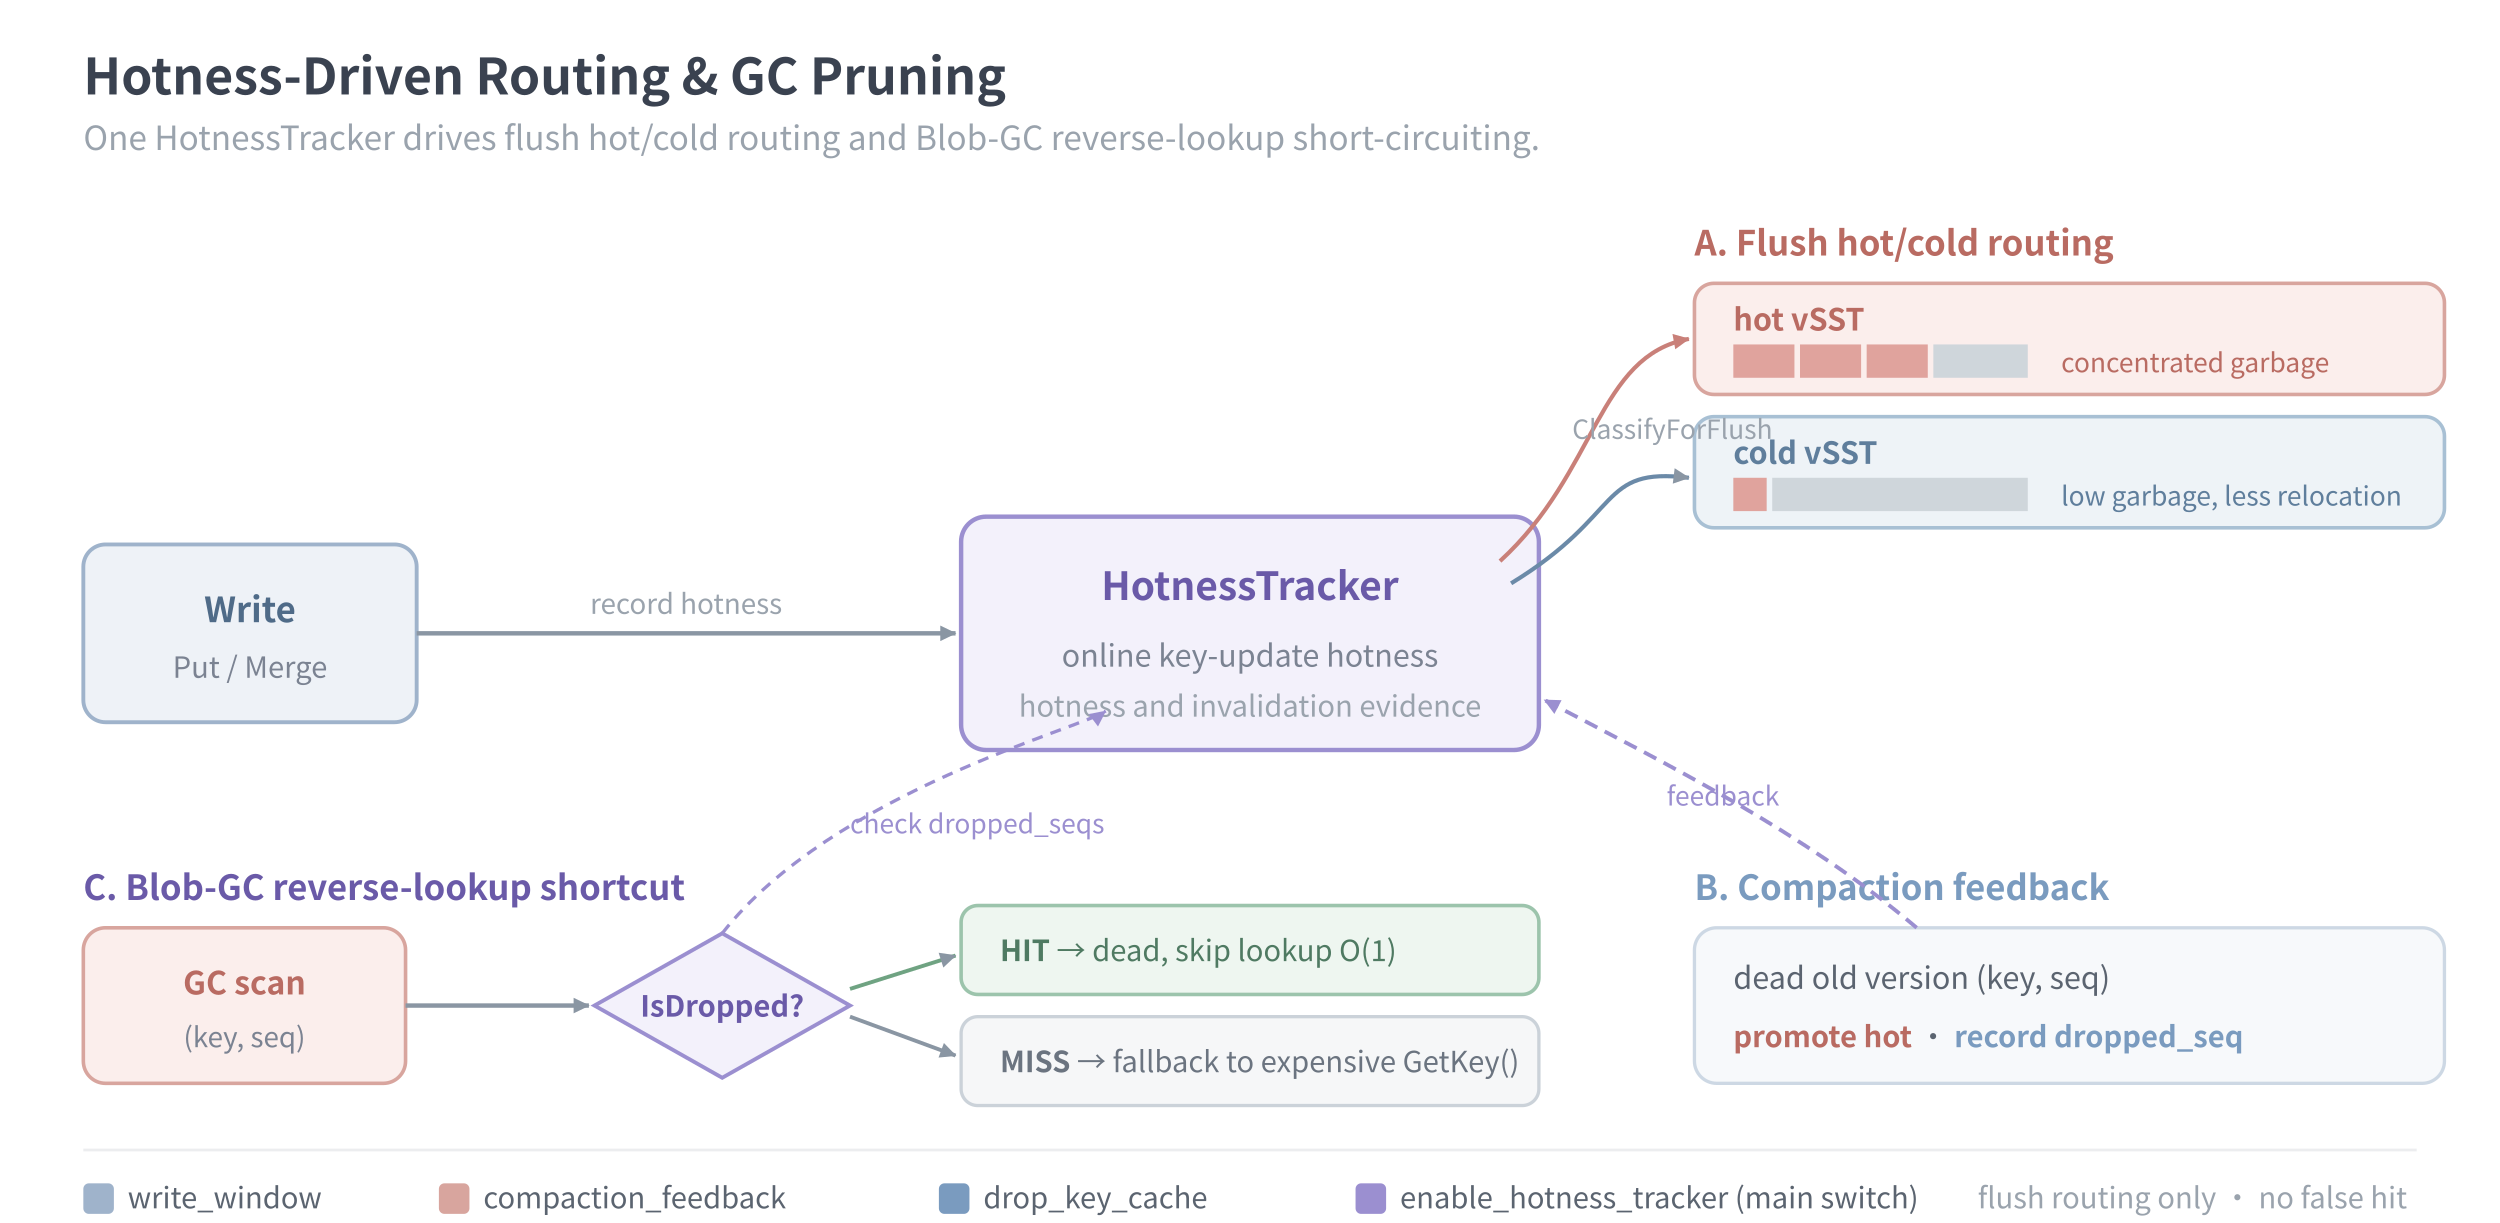
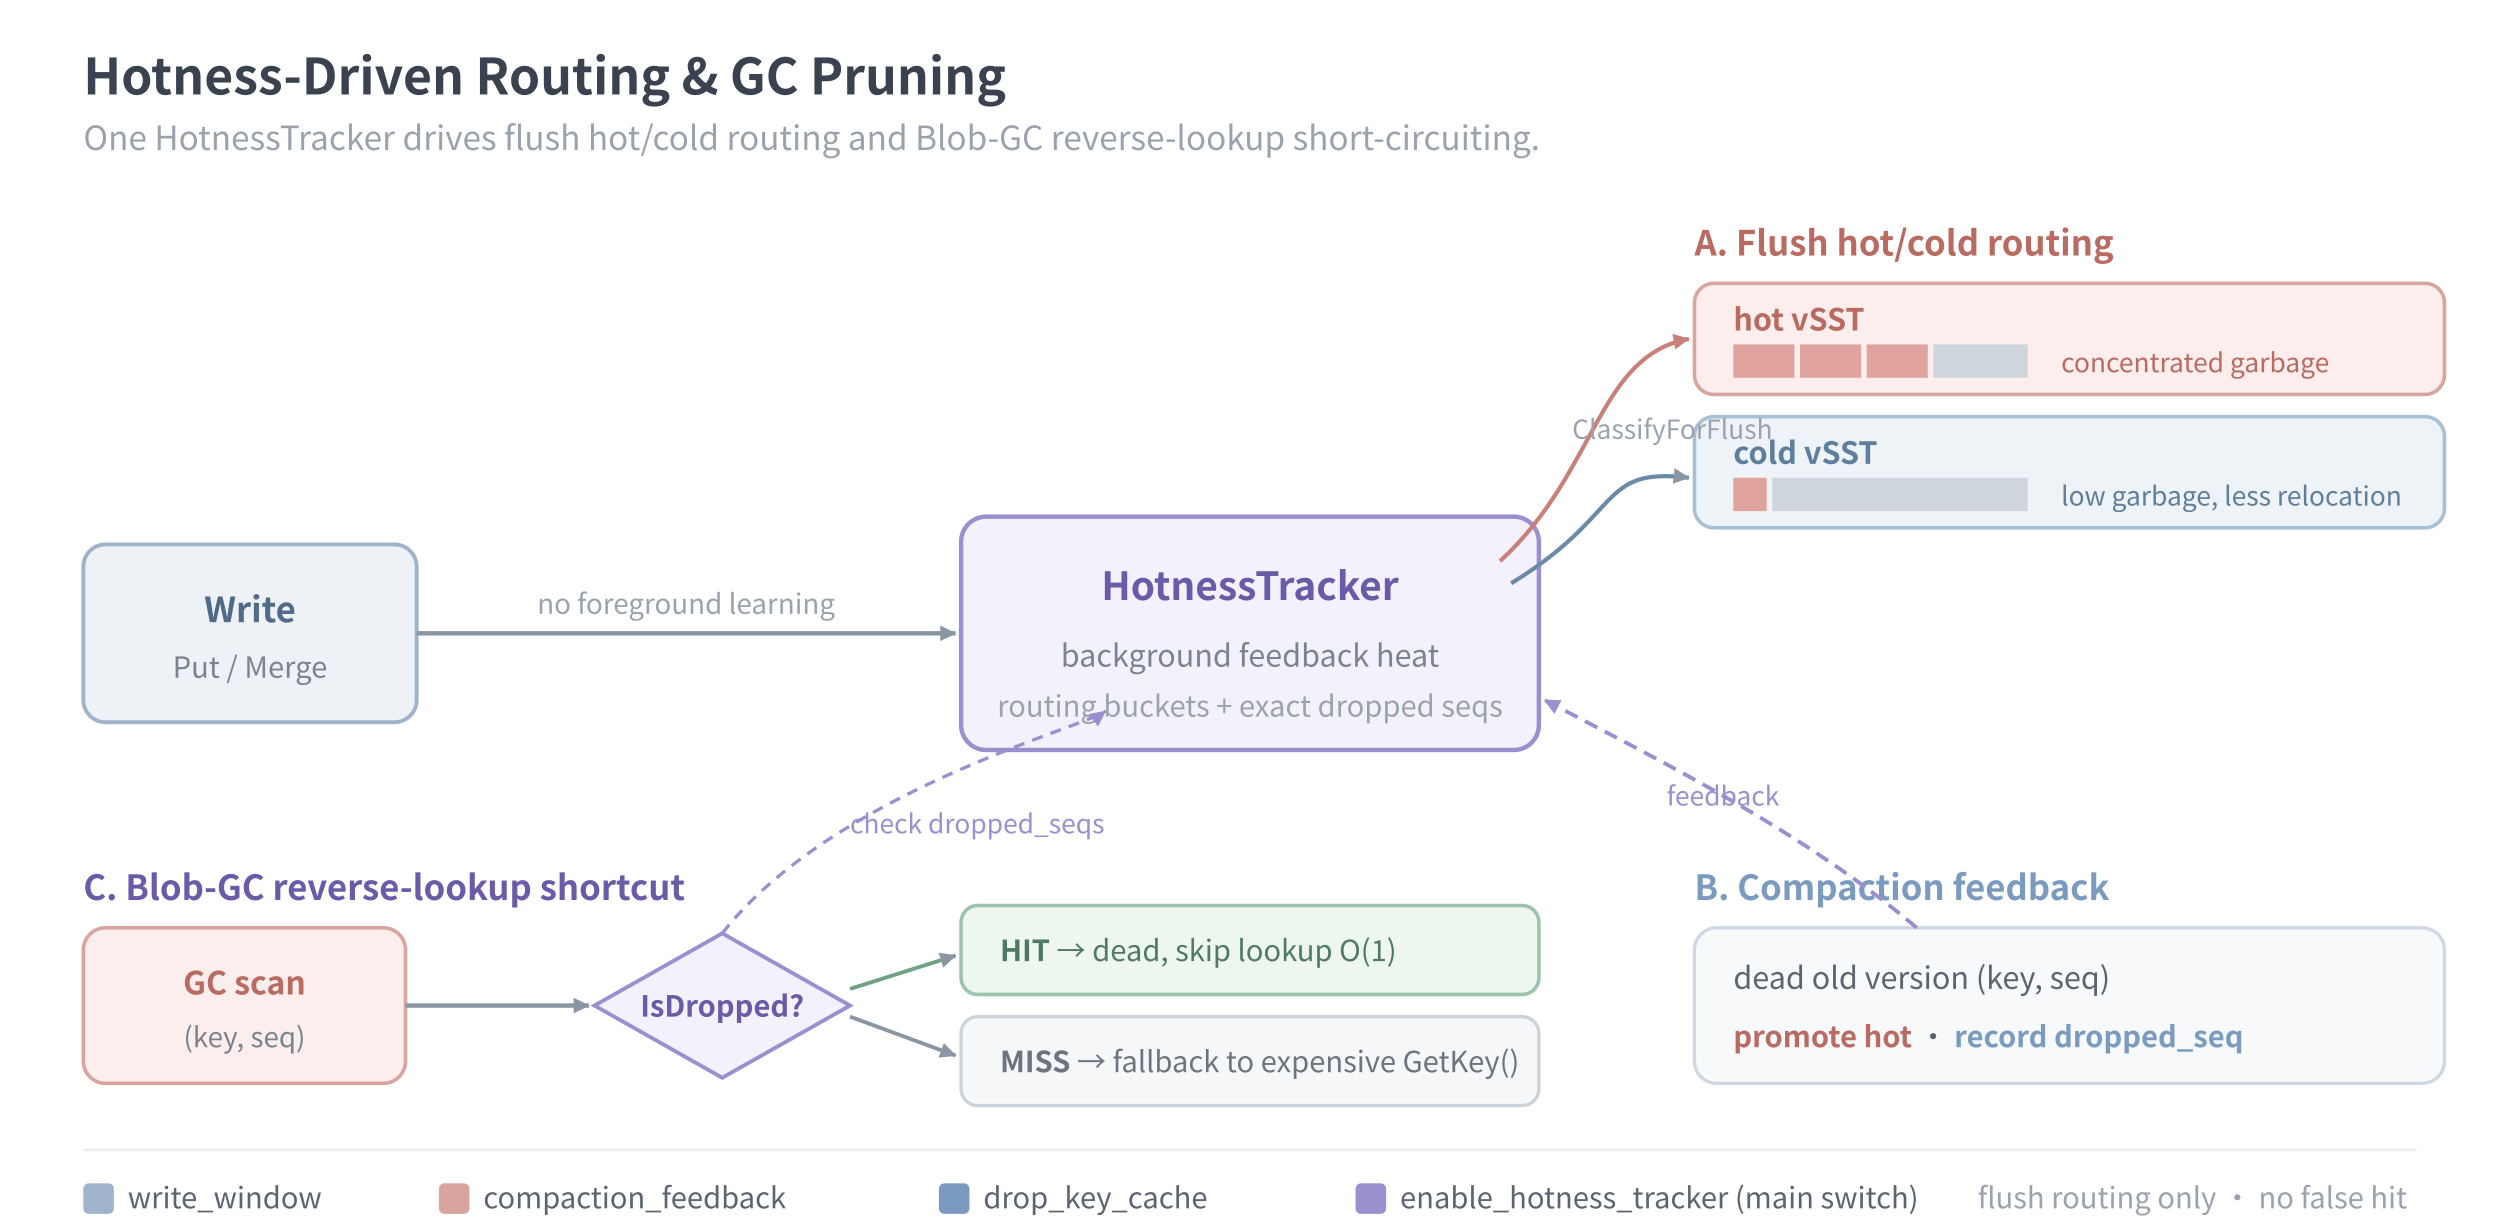
<svg xmlns="http://www.w3.org/2000/svg" viewBox="0 0 900 440" font-family="'Helvetica Neue','Noto Sans CJK SC','PingFang SC','Microsoft YaHei',Arial,sans-serif">
  <defs>
    <marker id="ar" markerWidth="8" markerHeight="8" refX="5.5" refY="2.8" orient="auto" markerUnits="userSpaceOnUse">
      <path d="M0,0 L5.8,2.8 L0,5.6 Z" fill="#8a96a3" />
    </marker>
    <marker id="arh" markerWidth="8" markerHeight="8" refX="5.5" refY="2.8" orient="auto" markerUnits="userSpaceOnUse">
      <path d="M0,0 L5.8,2.8 L0,5.6 Z" fill="#c98079" />
    </marker>
    <marker id="arv" markerWidth="8" markerHeight="8" refX="5.5" refY="2.8" orient="auto" markerUnits="userSpaceOnUse">
      <path d="M0,0 L5.8,2.8 L0,5.6 Z" fill="#9b8fd0" />
    </marker>
  </defs>
  <text x="30" y="34" font-size="18" font-weight="700" fill="#3a4250">Hotness-Driven Routing &amp; GC Pruning</text>
  <text x="30" y="54" font-size="12" fill="#9aa3ad">One HotnessTracker drives flush hot/cold routing and Blob-GC reverse-lookup short-circuiting.</text>
  <rect x="346" y="186" width="208" height="84" rx="9" fill="#f3f1fb" stroke="#9b8fd0" stroke-width="1.6" />
  <text x="450" y="216" text-anchor="middle" font-size="14" font-weight="700" fill="#6a5aa8">HotnessTracker</text>
-   <text x="450" y="240" text-anchor="middle" font-size="11" fill="#7b8392">online key-update hotness</text>
-   <text x="450" y="258" text-anchor="middle" font-size="10.5" fill="#9aa3ad">hotness and invalidation evidence</text>
+   <text x="450" y="240" text-anchor="middle" font-size="11" fill="#7b8392">background feedback heat</text>
+   <text x="450" y="258" text-anchor="middle" font-size="10.5" fill="#9aa3ad">routing buckets + exact dropped seqs</text>
  <rect x="30" y="196" width="120" height="64" rx="8" fill="#eef2f7" stroke="#9fb3cb" stroke-width="1.4" />
  <text x="90" y="224" text-anchor="middle" font-size="12.5" font-weight="700" fill="#4f6b88">Write</text>
  <text x="90" y="244" text-anchor="middle" font-size="10.5" fill="#7b8392">Put / Merge</text>
  <line x1="150" y1="228" x2="344" y2="228" stroke="#8a96a3" stroke-width="1.6" marker-end="url(#ar)" />
-   <text x="247" y="221" text-anchor="middle" font-size="10" fill="#9aa3ad">record hotness</text>
+   <text x="247" y="221" text-anchor="middle" font-size="10" fill="#9aa3ad">no foreground learning</text>
  <text x="610" y="92" font-size="12.5" font-weight="700" fill="#b96b62">A. Flush hot/cold routing</text>
  <rect x="610" y="102" width="270" height="40" rx="7" fill="#fbeeec" stroke="#d8a59e" stroke-width="1.3" />
  <text x="624" y="119" font-size="11" font-weight="700" fill="#b96b62">hot vSST</text>
  <rect x="624" y="124" width="22" height="12" fill="#e0a39d" />
  <rect x="648" y="124" width="22" height="12" fill="#e0a39d" />
  <rect x="672" y="124" width="22" height="12" fill="#e0a39d" />
  <rect x="696" y="124" width="34" height="12" fill="#cfd6db" />
  <text x="742" y="134" font-size="9.5" fill="#b96b62">concentrated garbage</text>
  <rect x="610" y="150" width="270" height="40" rx="7" fill="#eef3f7" stroke="#a8c0d4" stroke-width="1.3" />
  <text x="624" y="167" font-size="11" font-weight="700" fill="#5f7e9c">cold vSST</text>
  <rect x="624" y="172" width="12" height="12" fill="#e0a39d" />
  <rect x="638" y="172" width="92" height="12" fill="#cfd6db" />
  <text x="742" y="182" font-size="9.5" fill="#5f7e9c">low garbage, less relocation</text>
  <path d="M540,202 C575,170 575,128 608,122" fill="none" stroke="#c98079" stroke-width="1.5" marker-end="url(#arh)" />
  <path d="M544,210 C585,185 575,168 608,172" fill="none" stroke="#6b8aa8" stroke-width="1.5" marker-end="url(#ar)" />
  <text x="566" y="158" font-size="9.5" fill="#9aa3ad">ClassifyForFlush</text>
  <text x="610" y="324" font-size="12.5" font-weight="700" fill="#7a9bbf">B. Compaction feedback</text>
  <rect x="610" y="334" width="270" height="56" rx="8" fill="#f7f9fb" stroke="#cdd8e4" stroke-width="1.2" />
  <text x="624" y="356" font-size="11" fill="#5b6470">dead old version (key, seq)</text>
  <text x="624" y="377" font-size="10.5" fill="#5b6470">
    <tspan fill="#b96b62" font-weight="700">promote hot</tspan> · <tspan fill="#7a9bbf" font-weight="700">record dropped_seq</tspan>
  </text>
  <path d="M690,334 C650,300 600,275 556,252" fill="none" stroke="#9b8fd0" stroke-width="1.4" stroke-dasharray="5 3" marker-end="url(#arv)" />
  <text x="600" y="290" font-size="9.5" fill="#9b8fd0">feedback</text>
  <text x="30" y="324" font-size="12.5" font-weight="700" fill="#6a5aa8">C. Blob-GC reverse-lookup shortcut</text>
  <rect x="30" y="334" width="116" height="56" rx="8" fill="#fbeeec" stroke="#d8a59e" stroke-width="1.3" />
  <text x="88" y="358" text-anchor="middle" font-size="11.5" font-weight="700" fill="#b96b62">GC scan</text>
  <text x="88" y="377" text-anchor="middle" font-size="10" fill="#7b8392">(key, seq)</text>
  <path d="M214,362 L260,336 L306,362 L260,388 Z" fill="#f3f1fb" stroke="#9b8fd0" stroke-width="1.4" />
  <text x="260" y="366" text-anchor="middle" font-size="10.5" font-weight="700" fill="#6a5aa8">IsDropped?</text>
  <line x1="146" y1="362" x2="212" y2="362" stroke="#8a96a3" stroke-width="1.6" marker-end="url(#ar)" />
  <path d="M260,336 C300,285 390,262 398,256" fill="none" stroke="#9b8fd0" stroke-width="1.2" stroke-dasharray="4 3" marker-end="url(#arv)" />
  <text x="306" y="300" font-size="9.5" fill="#9b8fd0">check dropped_seqs</text>
  <rect x="346" y="326" width="208" height="32" rx="6" fill="#eef6f0" stroke="#9cc4ac" stroke-width="1.3" />
  <text x="360" y="346" font-size="10.5" fill="#4f7a62">
    <tspan font-weight="700">HIT</tspan> → dead, skip lookup O(1)</text>
  <line x1="306" y1="356" x2="344" y2="344" stroke="#6fa382" stroke-width="1.4" marker-end="url(#ar)" />
  <rect x="346" y="366" width="208" height="32" rx="6" fill="#f6f7f8" stroke="#cbd2d9" stroke-width="1.2" />
  <text x="360" y="386" font-size="10.5" fill="#6b7480">
    <tspan font-weight="700">MISS</tspan> → fallback to expensive GetKey()</text>
  <line x1="306" y1="366" x2="344" y2="380" stroke="#8a96a3" stroke-width="1.4" marker-end="url(#ar)" />
  <line x1="30" y1="414" x2="870" y2="414" stroke="#ecedef" stroke-width="1" />
  <g font-size="10.5">
    <rect x="30" y="426" width="11" height="11" rx="2" fill="#9fb3cb" />
    <text x="46" y="435" fill="#5b6470">write_window</text>
    <rect x="158" y="426" width="11" height="11" rx="2" fill="#d8a59e" />
    <text x="174" y="435" fill="#5b6470">compaction_feedback</text>
    <rect x="338" y="426" width="11" height="11" rx="2" fill="#7a9bbf" />
    <text x="354" y="435" fill="#5b6470">drop_key_cache</text>
    <rect x="488" y="426" width="11" height="11" rx="2" fill="#9b8fd0" />
    <text x="504" y="435" fill="#5b6470">enable_hotness_tracker (main switch)</text>
    <text x="712" y="435" fill="#9aa3ad">flush routing only · no false hit</text>
  </g>
</svg>
